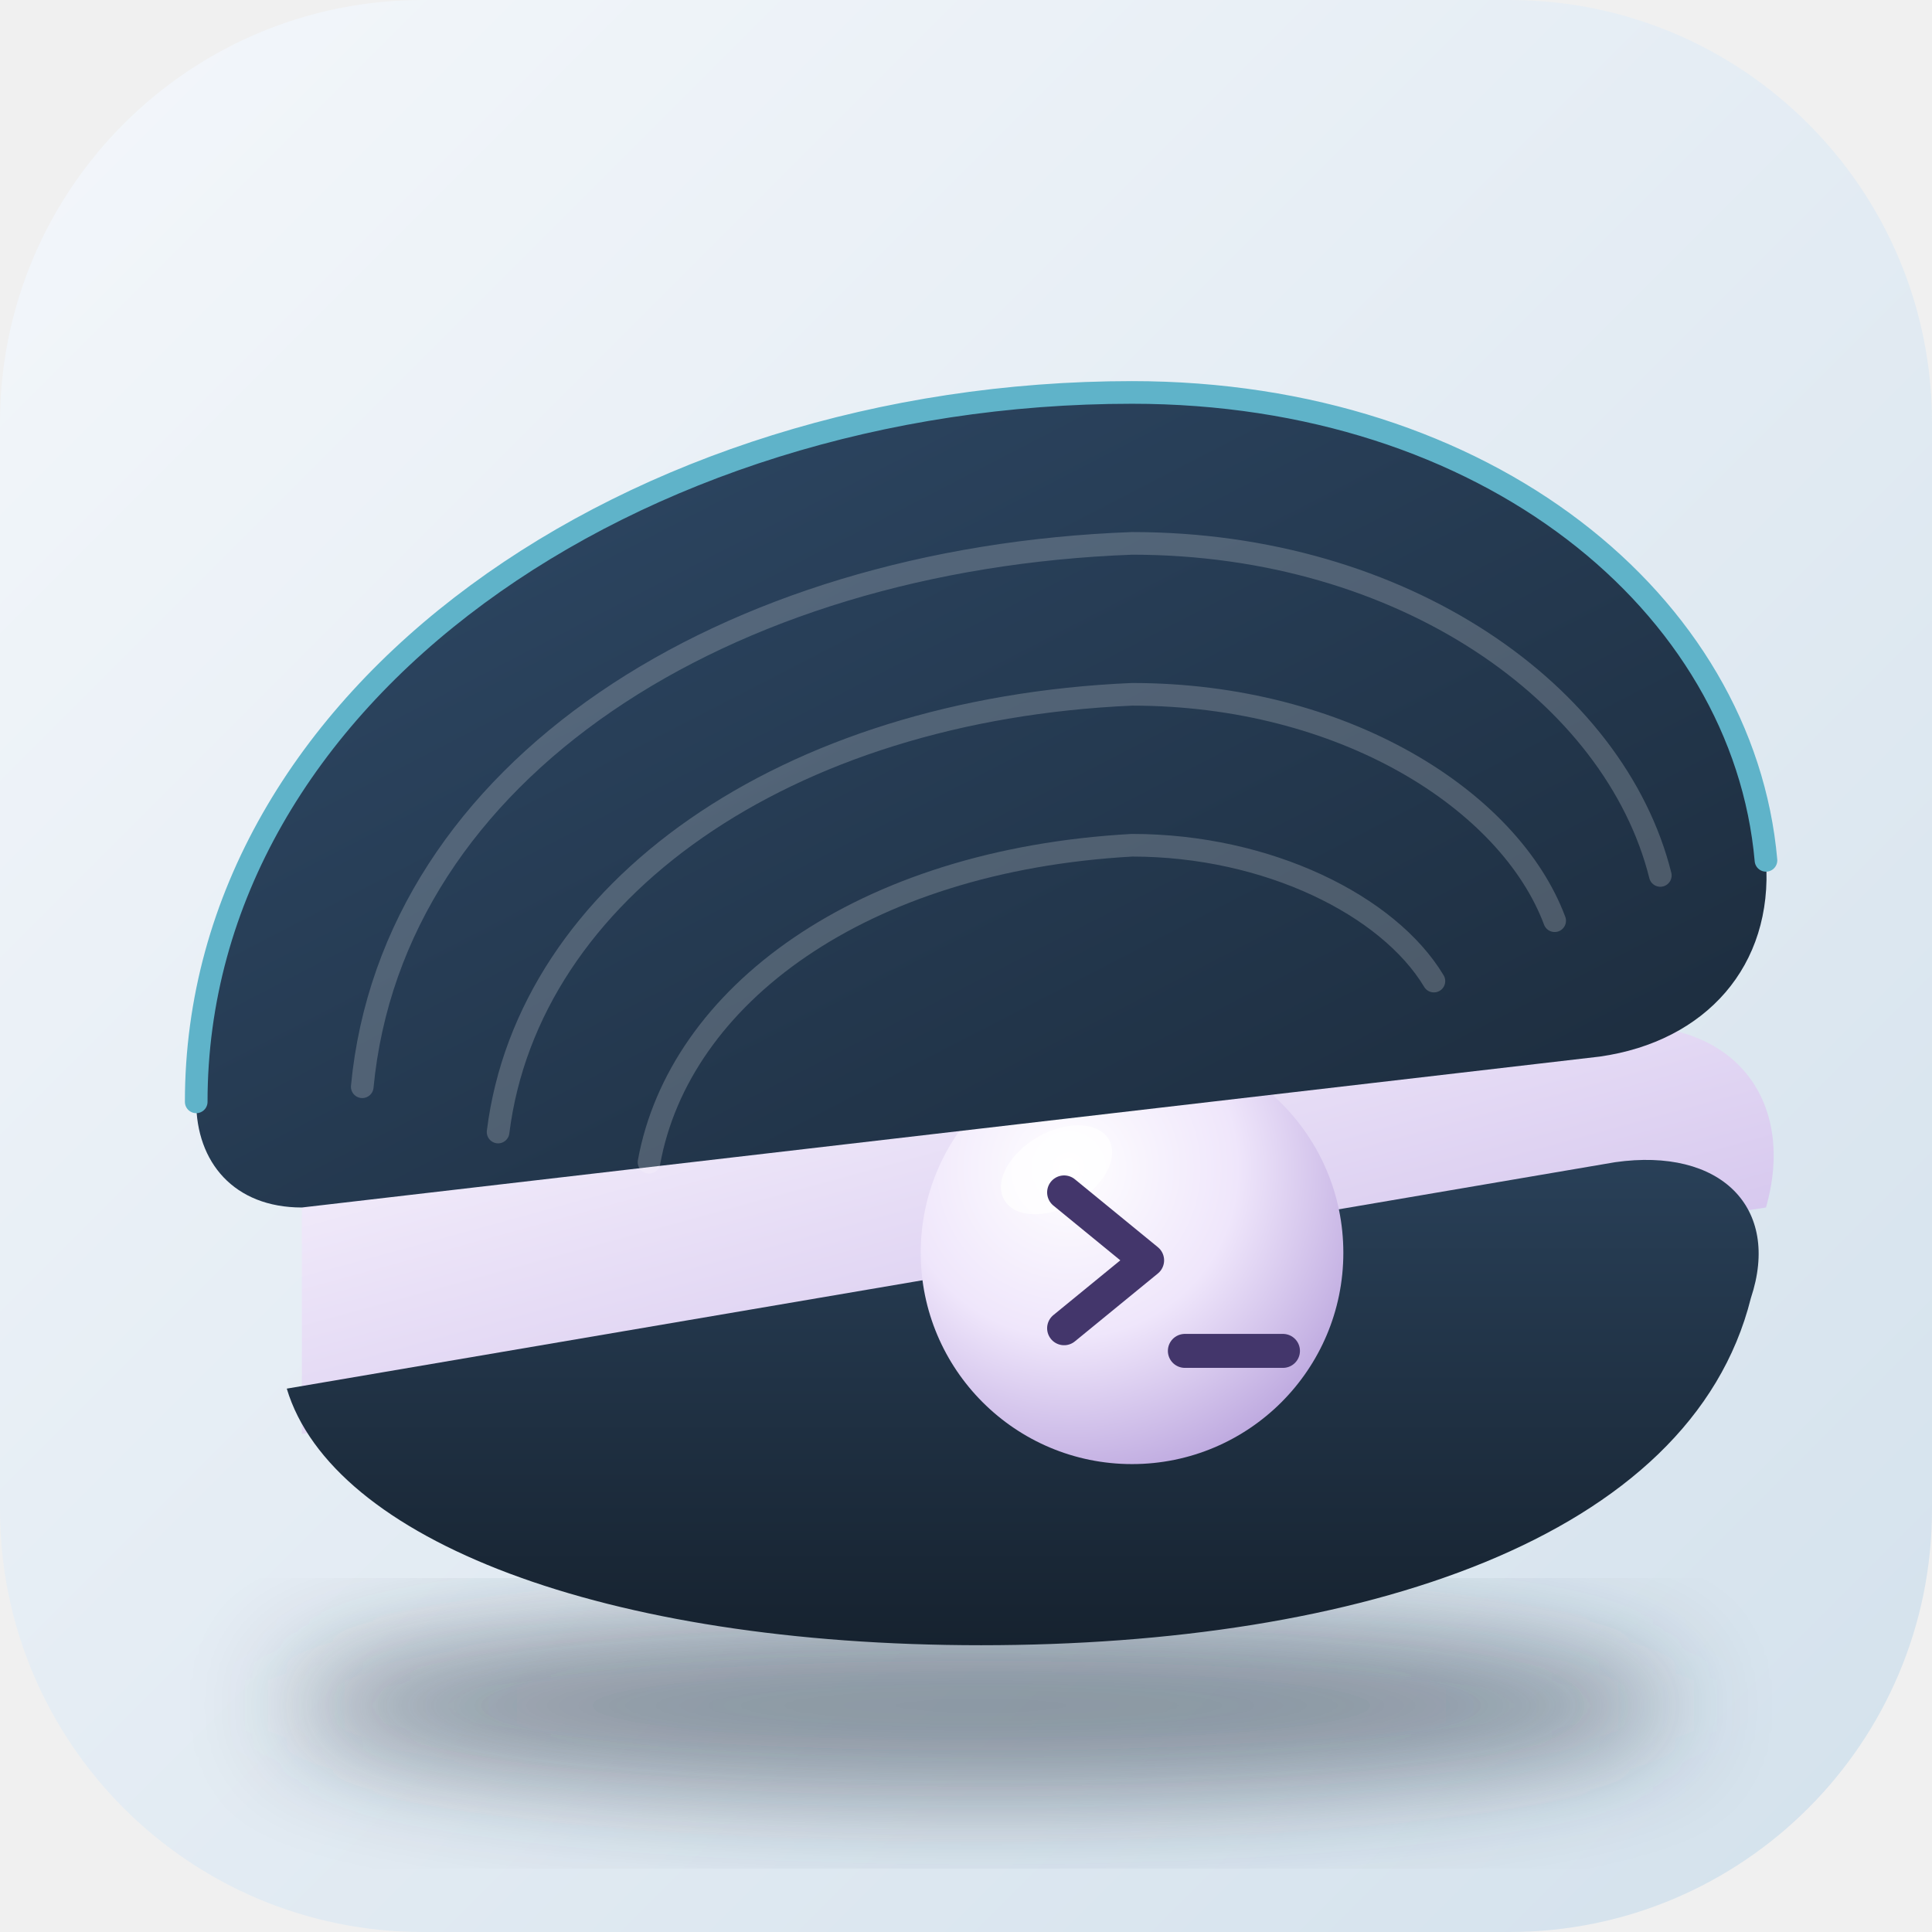
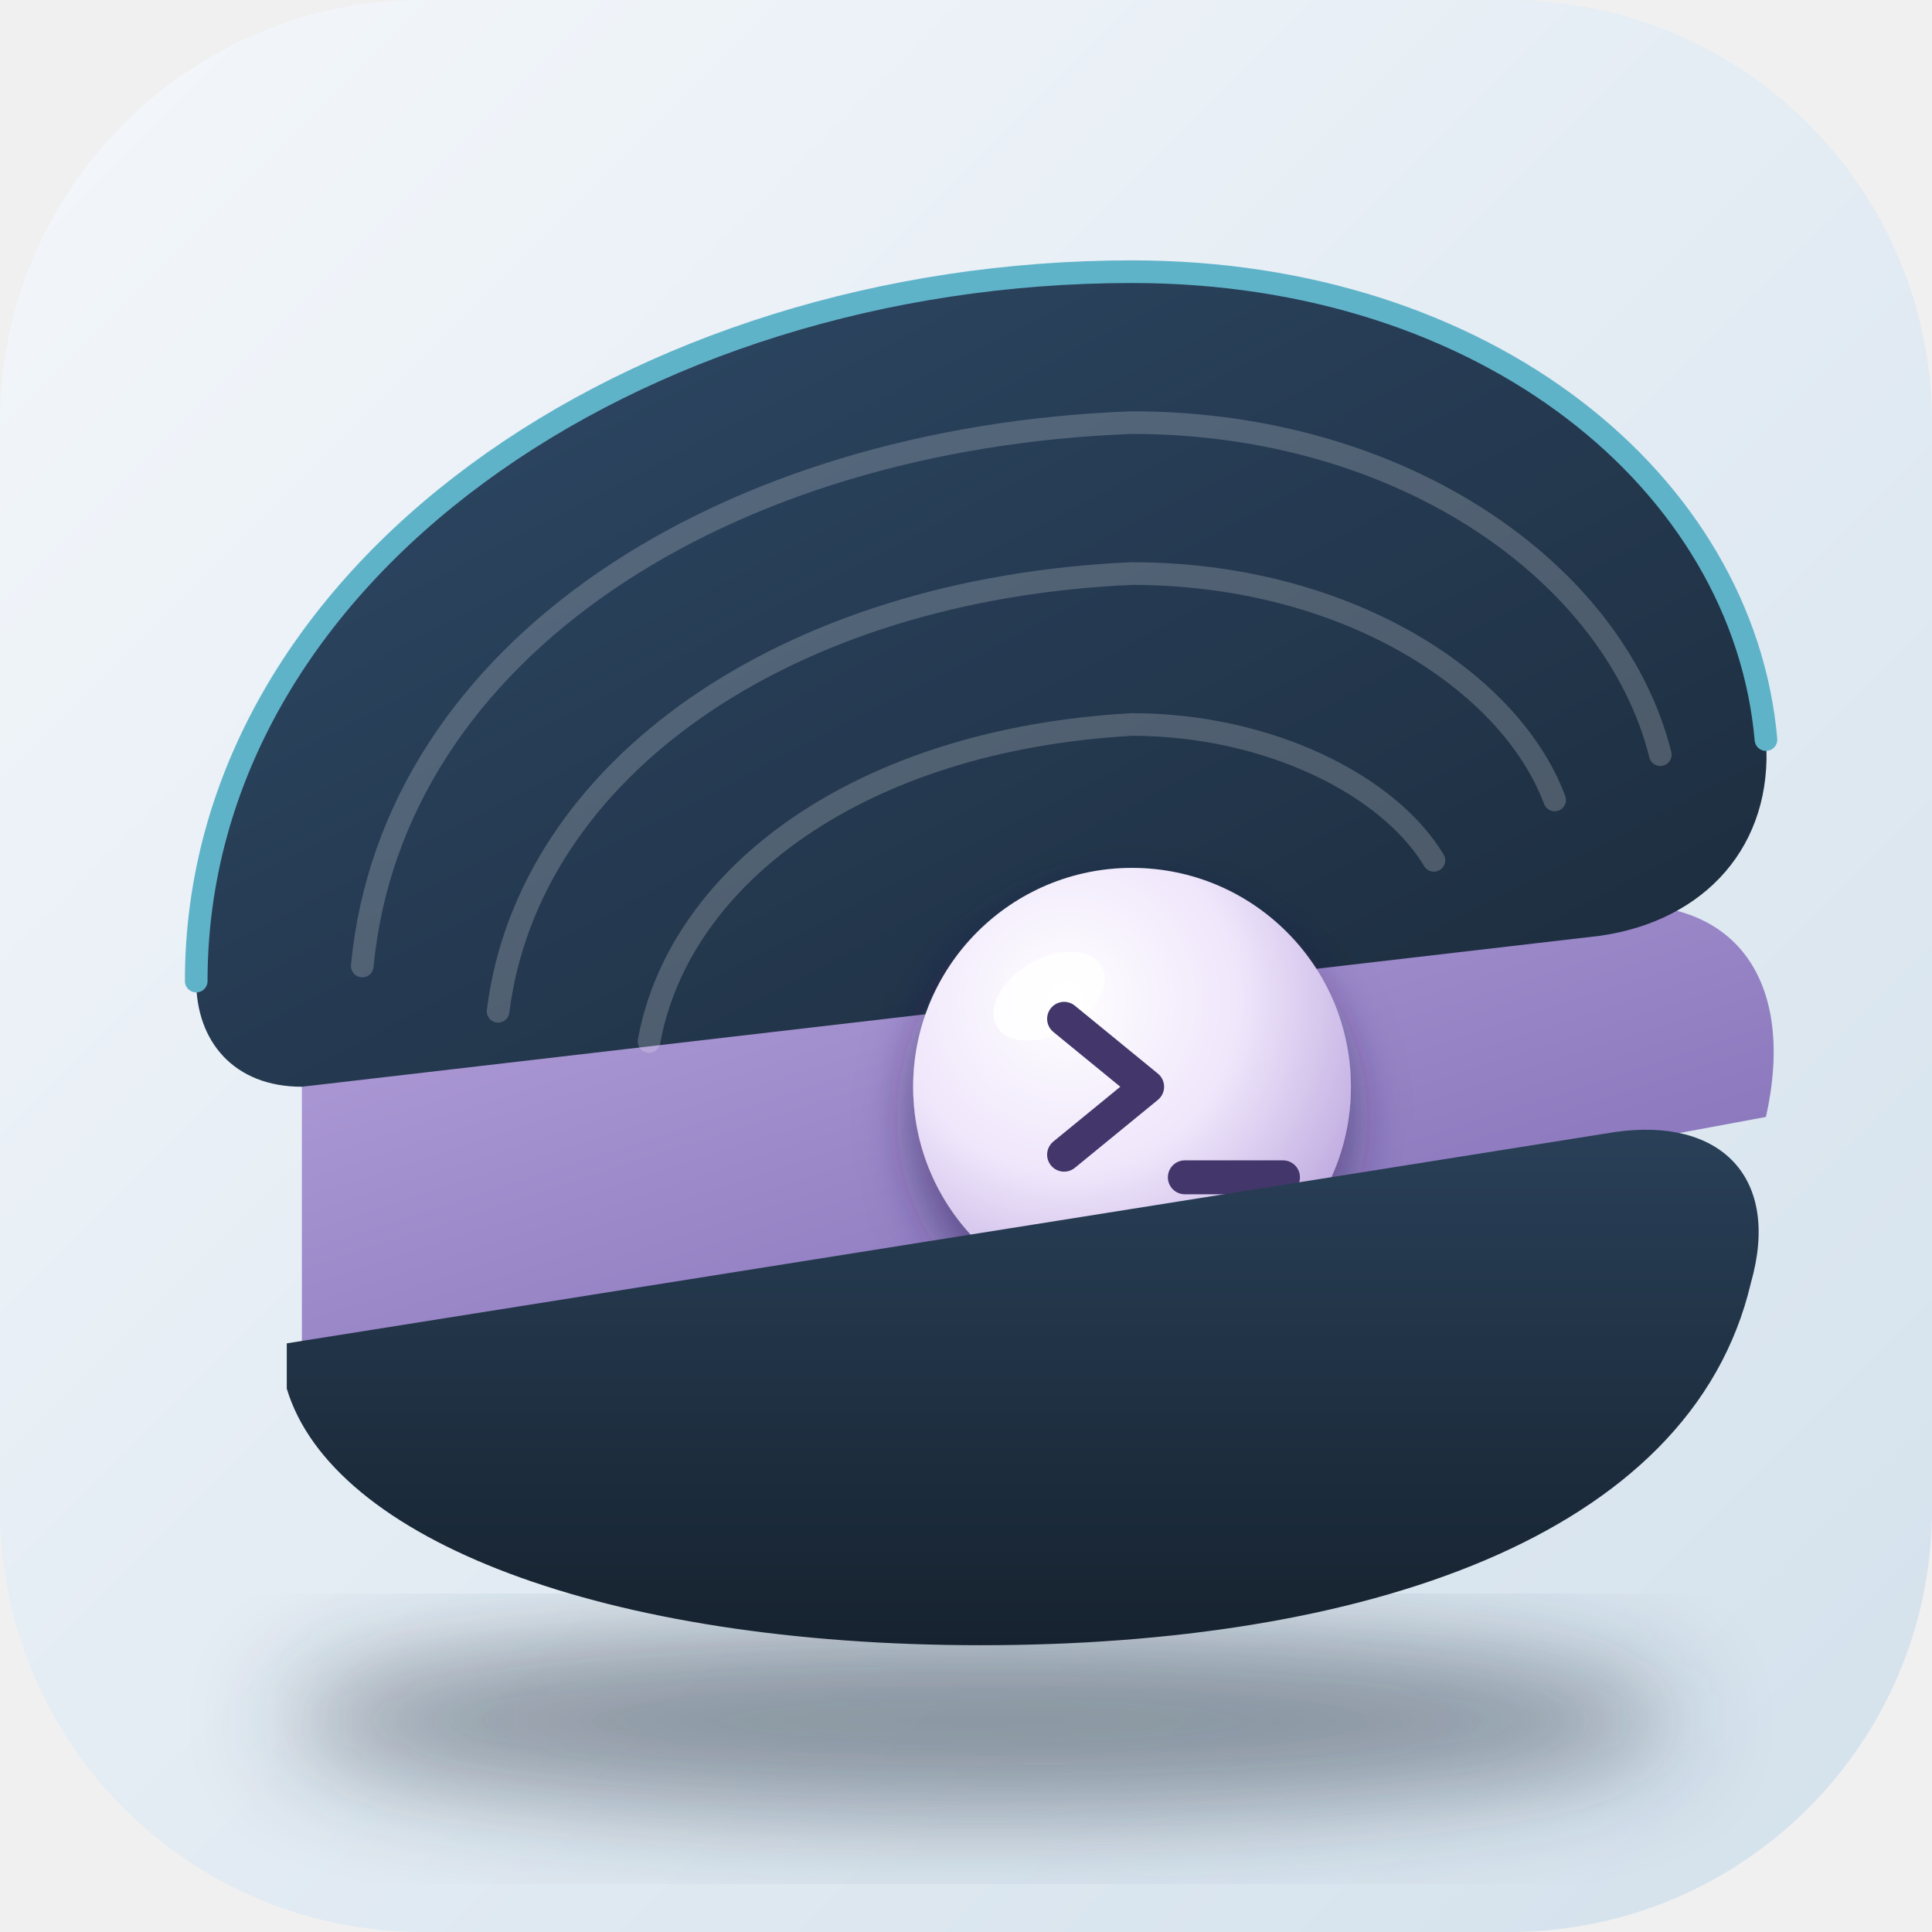
<svg xmlns="http://www.w3.org/2000/svg" viewBox="0 0 256 256" role="img" aria-label="Simpu">
  <defs>
    <linearGradient id="bg" x1="0" y1="0" x2="1" y2="1">
      <stop offset="0" stop-color="#f4f7fb" />
      <stop offset="1" stop-color="#d3e1ec" />
    </linearGradient>
    <linearGradient id="shell" x1="0" y1="0" x2="1" y2="1">
      <stop offset="0" stop-color="#2f4a68" />
      <stop offset="1" stop-color="#1b2a3a" />
    </linearGradient>
    <linearGradient id="low" x1="0" y1="0" x2="0" y2="1">
      <stop offset="0" stop-color="#294058" />
      <stop offset="1" stop-color="#16222f" />
    </linearGradient>
    <linearGradient id="nacre" x1="0" y1="0" x2="1" y2="1">
-       <stop offset="0" stop-color="#fbf8ff" />
-       <stop offset="1" stop-color="#c9b6e8" />
+       <stop offset="0" stop-color="#b3a0da" />
+       <stop offset="1" stop-color="#7d6ab3" />
    </linearGradient>
    <radialGradient id="pearl" cx="0.35" cy="0.3" r="0.8">
      <stop offset="0" stop-color="#ffffff" />
      <stop offset="0.5" stop-color="#efe6fb" />
      <stop offset="1" stop-color="#b8a2dc" />
    </radialGradient>
+     <filter id="ps" x="-30%" y="-30%" width="160%" height="170%">
+       <feDropShadow dx="0" dy="4" stdDeviation="3.5" flood-color="#2c1f55" flood-opacity=".55" />
+     </filter>
    <filter id="soft" x="-20%" y="-20%" width="140%" height="160%">
      <feGaussianBlur stdDeviation="7" />
    </filter>
  </defs>
  <rect width="256" height="256" rx="56" fill="url(#bg)" />
-   <ellipse cx="130" cy="226" rx="92" ry="12" fill="#1b2a3a" opacity=".45" filter="url(#soft)" />
-   <path d="M40 158 L214 136 C230 135 238 146 234 160 L40 190 Z" fill="url(#nacre)" />
-   <path d="M38 184 L214 154 C228 152 236 160 232 172 C224 204 180 218 130 218 C80 218 44 204 38 184 Z" fill="url(#low)" />
-   <circle cx="150" cy="166" r="28" fill="url(#pearl)" />
-   <ellipse cx="140" cy="155" rx="8" ry="5" fill="#fff" opacity=".7" transform="rotate(-30 140 155)" />
-   <path d="M141 158 l11 9 -11 9" fill="none" stroke="#43366b" stroke-width="4.5" stroke-linecap="round" stroke-linejoin="round" />
-   <path d="M157 179 h13" fill="none" stroke="#43366b" stroke-width="4.5" stroke-linecap="round" />
-   <path d="M26 146 C26 92 84 52 150 52 C197 52 231 80 234 114 C235 128 226 138 212 140 L40 160 C31 160 26 154 26 146 Z" fill="url(#shell)" />
+   <ellipse cx="130" cy="228" rx="92" ry="12" fill="#1b2a3a" opacity=".45" filter="url(#soft)" />
+   <path d="M40 142 L214 120 C230 119 238 130 234 148 L40 184 Z" fill="url(#nacre)" />
+   <path d="M26 130 C26 76 84 36 150 36 C197 36 231 64 234 98 C235 112 226 122 212 124 L40 144 C31 144 26 138 26 130 Z" fill="url(#shell)" />
  <g fill="none" stroke="#ffffff" stroke-opacity=".2" stroke-width="3" stroke-linecap="round">
-     <path d="M48 144 C52 102 96 74 150 72 C186 72 214 92 220 116" />
-     <path d="M66 150 C70 118 104 94 150 92 C178 92 200 106 206 122" />
-     <path d="M86 154 C90 132 114 114 150 112 C168 112 184 120 190 130" />
+     <path d="M48 128 C52 86 96 58 150 56 C186 56 214 76 220 100" />
+     <path d="M66 134 C70 102 104 78 150 76 C178 76 200 90 206 106" />
+     <path d="M86 138 C90 116 114 98 150 96 C168 96 184 104 190 114" />
  </g>
-   <path d="M26 146 C26 92 84 52 150 52 C197 52 231 80 234 114" fill="none" stroke="#5fb3c9" stroke-width="3" stroke-linecap="round" />
+   <path d="M26 130 C26 76 84 36 150 36 C197 36 231 64 234 98" fill="none" stroke="#5fb3c9" stroke-width="3" stroke-linecap="round" />
+   <circle cx="150" cy="144" r="29" fill="url(#pearl)" filter="url(#ps)" />
+   <ellipse cx="139" cy="132" rx="8" ry="5" fill="#fff" opacity=".8" transform="rotate(-30 139 132)" />
+   <path d="M141 135 l11 9 -11 9" fill="none" stroke="#43366b" stroke-width="4.5" stroke-linecap="round" stroke-linejoin="round" />
+   <path d="M157 156 h13" fill="none" stroke="#43366b" stroke-width="4.5" stroke-linecap="round" />
+   <path d="M38 178 L214 150 C228 148 236 156 232 170 C224 204 180 218 130 218 C80 218 44 204 38 184 Z" fill="url(#low)" />
</svg>
